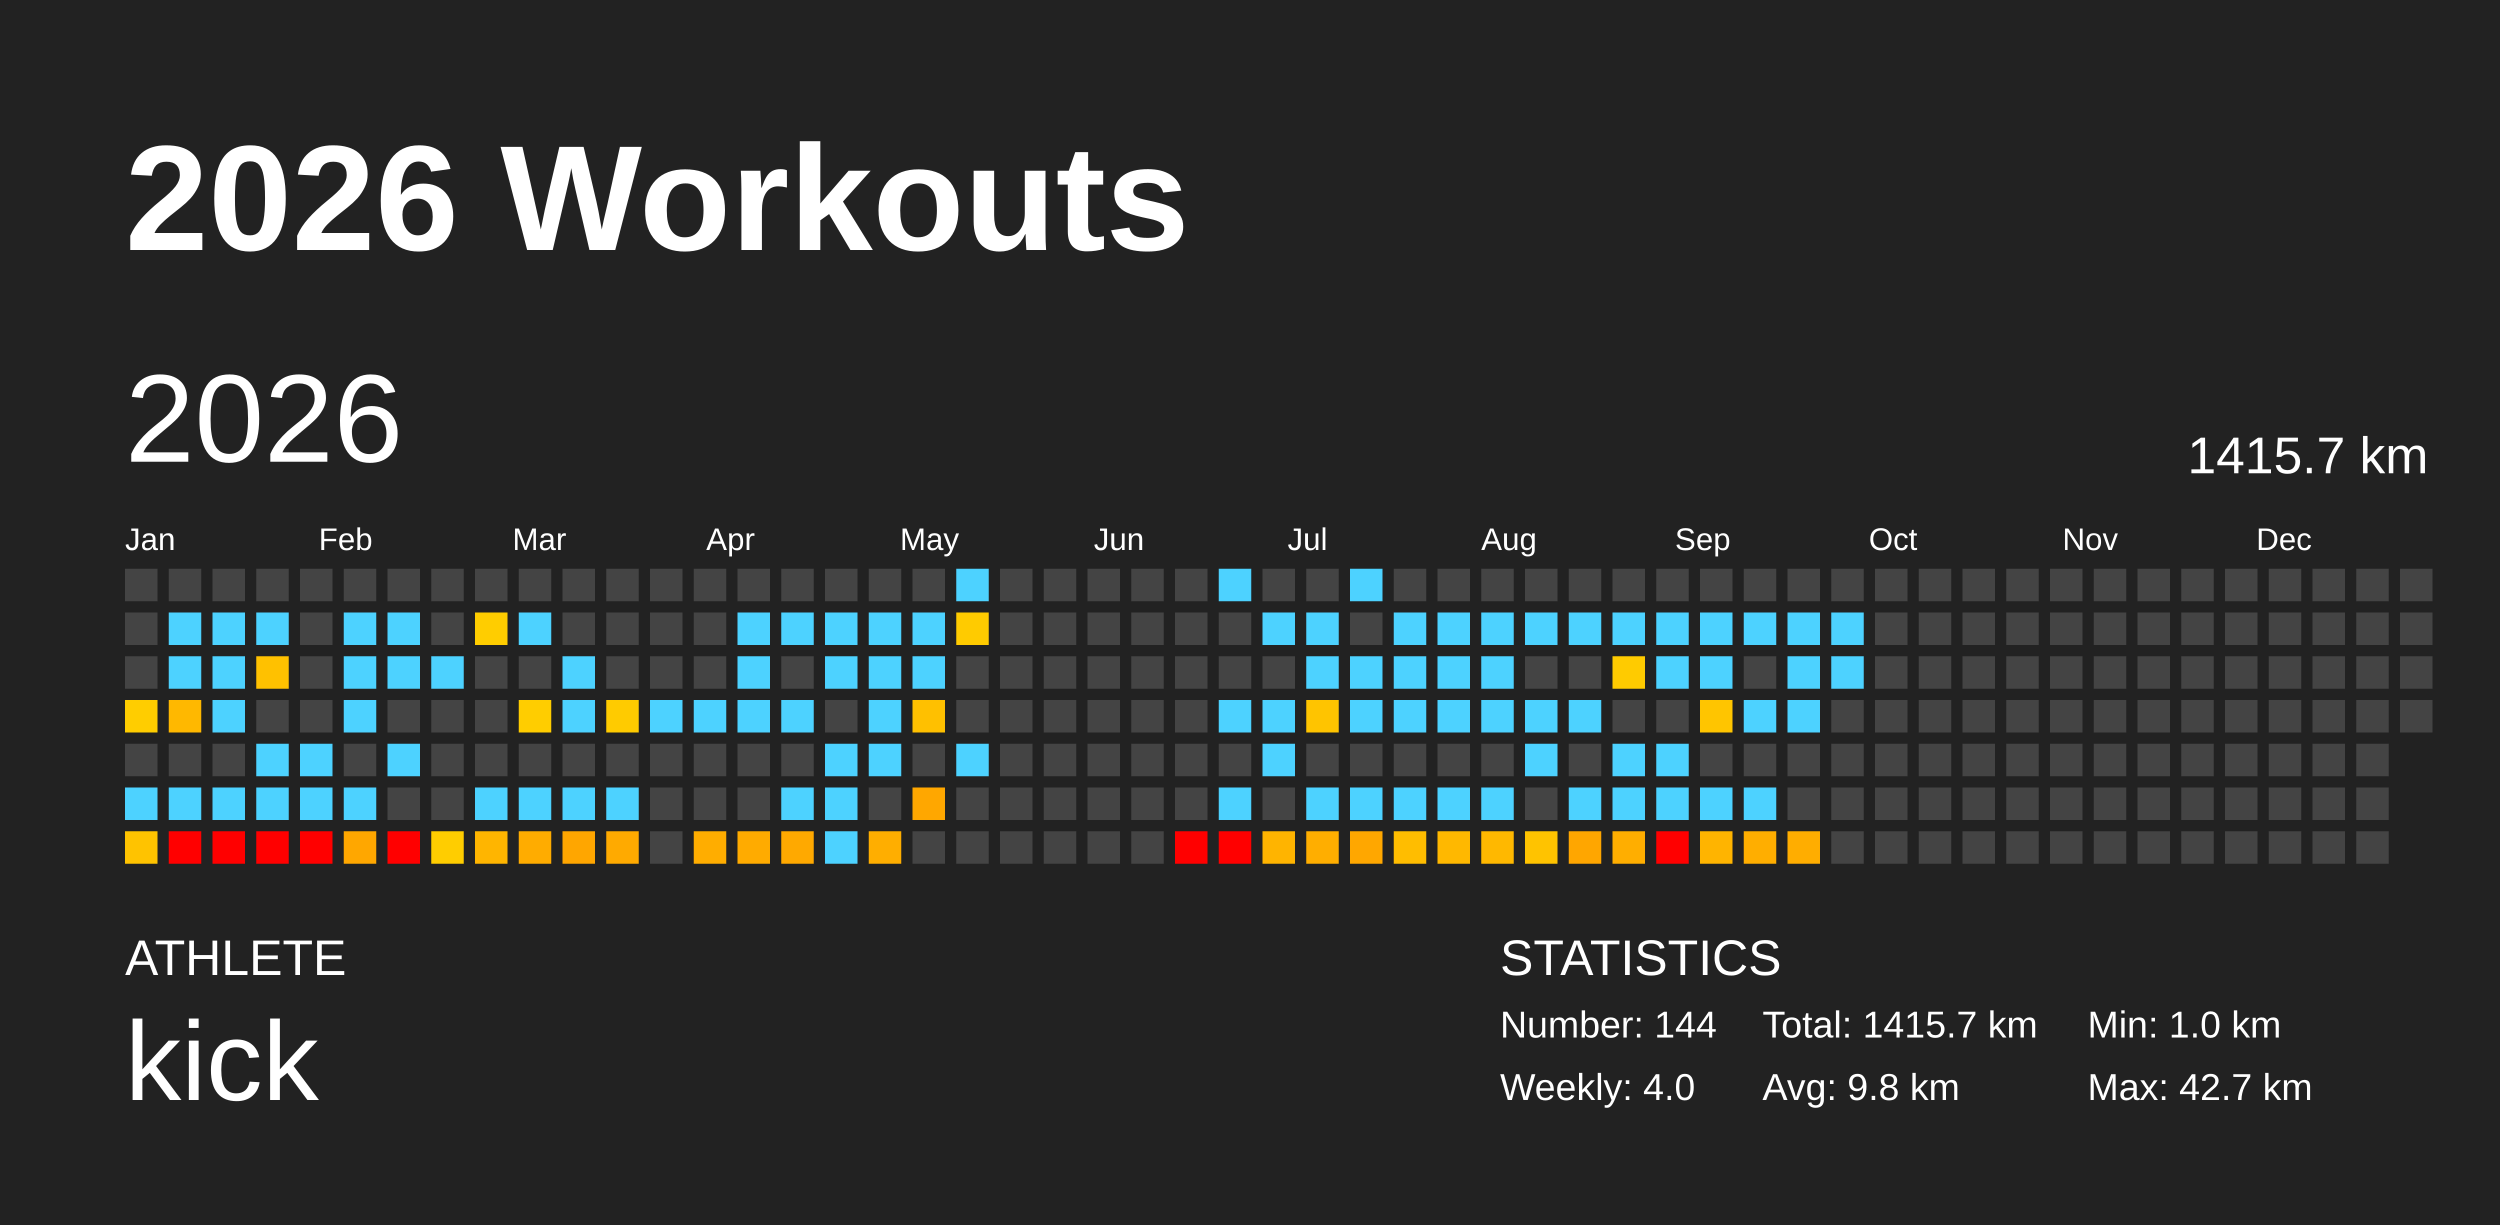
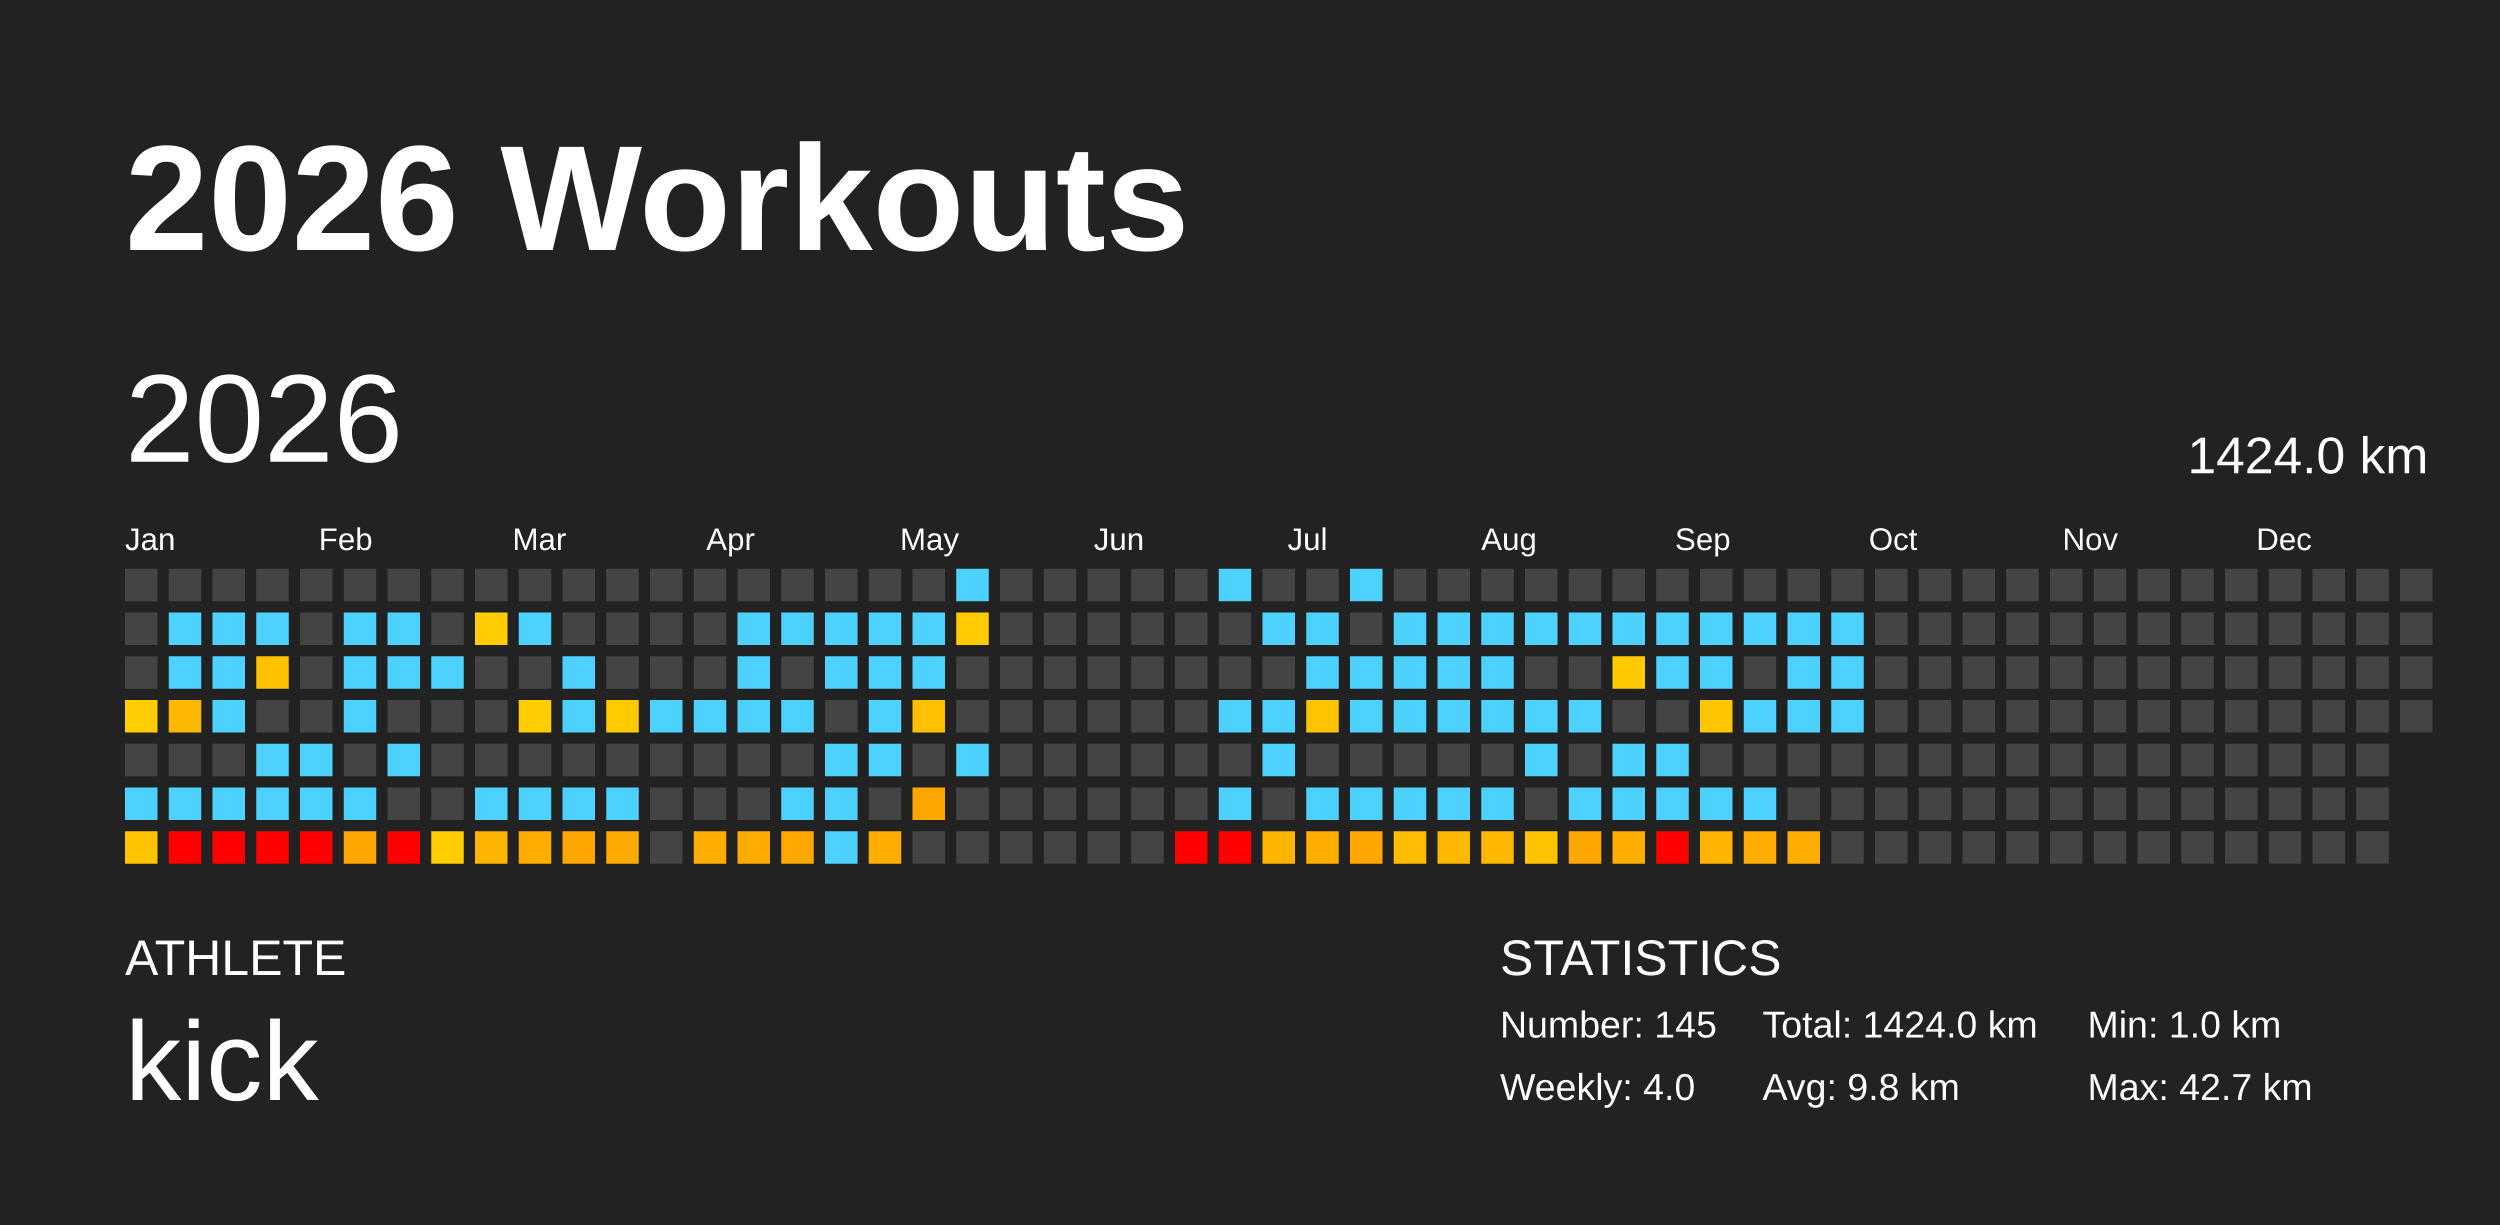
<svg xmlns="http://www.w3.org/2000/svg" baseProfile="full" height="98mm" version="1.1" viewBox="0,0,200,98" width="200mm">
  <defs />
  <rect fill="#222222" height="98" width="200" x="0" y="0" />
  <text fill="#FFFFFF" style="font-size:12px; font-family:Arial; font-weight:bold;" x="10" y="20">2026 Workouts</text>
  <text fill="#FFFFFF" style="font-size:4px; font-family:Arial" x="10" y="78">ATHLETE</text>
  <text fill="#FFFFFF" style="font-size:9px; font-family:Arial" x="10" y="88">kick</text>
  <text fill="#FFFFFF" style="font-size:4px; font-family:Arial" x="120" y="78">STATISTICS</text>
-   <text fill="#FFFFFF" style="font-size:3px; font-family:Arial" x="120" y="83">Number: 144</text>
+   <text fill="#FFFFFF" style="font-size:3px; font-family:Arial" x="120" y="83">Number: 145</text>
  <text fill="#FFFFFF" style="font-size:3px; font-family:Arial" x="120" y="88">Weekly: 4.0</text>
-   <text fill="#FFFFFF" style="font-size:3px; font-family:Arial" x="141" y="83">Total: 1415.7 km</text>
+   <text fill="#FFFFFF" style="font-size:3px; font-family:Arial" x="141" y="83">Total: 1424.0 km</text>
  <text fill="#FFFFFF" style="font-size:3px; font-family:Arial" x="141" y="88">Avg: 9.8 km</text>
  <text fill="#FFFFFF" style="font-size:3px; font-family:Arial" x="167" y="83">Min: 1.0 km</text>
  <text fill="#FFFFFF" style="font-size:3px; font-family:Arial" x="167" y="88">Max: 42.7 km</text>
  <text dominant-baseline="hanging" fill="#FFFFFF" style="font-size:10.0px; font-family:Arial;" x="10" y="30">2026</text>
-   <text dominant-baseline="hanging" fill="#FFFFFF" style="font-size:4.125px; font-family:Arial;" x="175" y="35">1415.7 km</text>
+   <text dominant-baseline="hanging" fill="#FFFFFF" style="font-size:4.125px; font-family:Arial;" x="175" y="35">1424.0 km</text>
  <text fill="#FFFFFF" style="font-size:2.5px; font-family:Arial" x="10.0" y="44">Jan</text>
  <text fill="#FFFFFF" style="font-size:2.5px; font-family:Arial" x="25.5" y="44">Feb</text>
  <text fill="#FFFFFF" style="font-size:2.5px; font-family:Arial" x="41.0" y="44">Mar</text>
  <text fill="#FFFFFF" style="font-size:2.5px; font-family:Arial" x="56.5" y="44">Apr</text>
  <text fill="#FFFFFF" style="font-size:2.5px; font-family:Arial" x="72.0" y="44">May</text>
  <text fill="#FFFFFF" style="font-size:2.5px; font-family:Arial" x="87.5" y="44">Jun</text>
  <text fill="#FFFFFF" style="font-size:2.5px; font-family:Arial" x="103.0" y="44">Jul</text>
  <text fill="#FFFFFF" style="font-size:2.5px; font-family:Arial" x="118.5" y="44">Aug</text>
  <text fill="#FFFFFF" style="font-size:2.5px; font-family:Arial" x="134.0" y="44">Sep</text>
  <text fill="#FFFFFF" style="font-size:2.5px; font-family:Arial" x="149.5" y="44">Oct</text>
  <text fill="#FFFFFF" style="font-size:2.5px; font-family:Arial" x="165.0" y="44">Nov</text>
  <text fill="#FFFFFF" style="font-size:2.5px; font-family:Arial" x="180.5" y="44">Dec</text>
  <rect fill="#444444" height="2.6" width="2.6" x="10.0" y="45.5" />
  <rect fill="#444444" height="2.6" width="2.6" x="10.0" y="49.0" />
  <rect fill="#444444" height="2.6" width="2.6" x="10.0" y="52.5" />
  <rect fill="#ffcd00" height="2.6" width="2.6" x="10.0" y="56.0" />
  <rect fill="#444444" height="2.6" width="2.6" x="10.0" y="59.5" />
  <rect fill="#4dd2ff" height="2.6" width="2.6" x="10.0" y="63.0" />
  <rect fill="#ffc300" height="2.6" width="2.6" x="10.0" y="66.5" />
  <rect fill="#444444" height="2.6" width="2.6" x="13.5" y="45.5" />
  <rect fill="#4dd2ff" height="2.6" width="2.6" x="13.5" y="49.0" />
  <rect fill="#4dd2ff" height="2.6" width="2.6" x="13.5" y="52.5" />
  <rect fill="#ffb800" height="2.6" width="2.6" x="13.5" y="56.0" />
  <rect fill="#444444" height="2.6" width="2.6" x="13.5" y="59.5" />
  <rect fill="#4dd2ff" height="2.6" width="2.6" x="13.5" y="63.0" />
  <rect fill="red" height="2.6" width="2.6" x="13.5" y="66.5" />
  <rect fill="#444444" height="2.6" width="2.6" x="17.0" y="45.5" />
  <rect fill="#4dd2ff" height="2.6" width="2.6" x="17.0" y="49.0" />
  <rect fill="#4dd2ff" height="2.6" width="2.6" x="17.0" y="52.5" />
  <rect fill="#4dd2ff" height="2.6" width="2.6" x="17.0" y="56.0" />
  <rect fill="#444444" height="2.6" width="2.6" x="17.0" y="59.5" />
  <rect fill="#4dd2ff" height="2.6" width="2.6" x="17.0" y="63.0" />
  <rect fill="red" height="2.6" width="2.6" x="17.0" y="66.5" />
  <rect fill="#444444" height="2.6" width="2.6" x="20.5" y="45.5" />
  <rect fill="#4dd2ff" height="2.6" width="2.6" x="20.5" y="49.0" />
  <rect fill="#ffc100" height="2.6" width="2.6" x="20.5" y="52.5" />
  <rect fill="#444444" height="2.6" width="2.6" x="20.5" y="56.0" />
  <rect fill="#4dd2ff" height="2.6" width="2.6" x="20.5" y="59.5" />
  <rect fill="#4dd2ff" height="2.6" width="2.6" x="20.5" y="63.0" />
  <rect fill="red" height="2.6" width="2.6" x="20.5" y="66.5" />
  <rect fill="#444444" height="2.6" width="2.6" x="24.0" y="45.5" />
  <rect fill="#444444" height="2.6" width="2.6" x="24.0" y="49.0" />
  <rect fill="#444444" height="2.6" width="2.6" x="24.0" y="52.5" />
  <rect fill="#444444" height="2.6" width="2.6" x="24.0" y="56.0" />
  <rect fill="#4dd2ff" height="2.6" width="2.6" x="24.0" y="59.5" />
  <rect fill="#4dd2ff" height="2.6" width="2.6" x="24.0" y="63.0" />
  <rect fill="red" height="2.6" width="2.6" x="24.0" y="66.5" />
  <rect fill="#444444" height="2.6" width="2.6" x="27.5" y="45.5" />
  <rect fill="#4dd2ff" height="2.6" width="2.6" x="27.5" y="49.0" />
  <rect fill="#4dd2ff" height="2.6" width="2.6" x="27.5" y="52.5" />
  <rect fill="#4dd2ff" height="2.6" width="2.6" x="27.5" y="56.0" />
  <rect fill="#444444" height="2.6" width="2.6" x="27.5" y="59.5" />
  <rect fill="#4dd2ff" height="2.6" width="2.6" x="27.5" y="63.0" />
  <rect fill="#ffa700" height="2.6" width="2.6" x="27.5" y="66.5" />
  <rect fill="#444444" height="2.6" width="2.6" x="31.0" y="45.5" />
  <rect fill="#4dd2ff" height="2.6" width="2.6" x="31.0" y="49.0" />
  <rect fill="#4dd2ff" height="2.6" width="2.6" x="31.0" y="52.5" />
  <rect fill="#444444" height="2.6" width="2.6" x="31.0" y="56.0" />
  <rect fill="#4dd2ff" height="2.6" width="2.6" x="31.0" y="59.5" />
  <rect fill="#444444" height="2.6" width="2.6" x="31.0" y="63.0" />
  <rect fill="red" height="2.6" width="2.6" x="31.0" y="66.5" />
  <rect fill="#444444" height="2.6" width="2.6" x="34.5" y="45.5" />
  <rect fill="#444444" height="2.6" width="2.6" x="34.5" y="49.0" />
  <rect fill="#4dd2ff" height="2.6" width="2.6" x="34.5" y="52.5" />
  <rect fill="#444444" height="2.6" width="2.6" x="34.5" y="56.0" />
  <rect fill="#444444" height="2.6" width="2.6" x="34.5" y="59.5" />
  <rect fill="#444444" height="2.6" width="2.6" x="34.5" y="63.0" />
  <rect fill="#ffcd00" height="2.6" width="2.6" x="34.5" y="66.5" />
  <rect fill="#444444" height="2.6" width="2.6" x="38.0" y="45.5" />
  <rect fill="#ffcd00" height="2.6" width="2.6" x="38.0" y="49.0" />
  <rect fill="#444444" height="2.6" width="2.6" x="38.0" y="52.5" />
  <rect fill="#444444" height="2.6" width="2.6" x="38.0" y="56.0" />
  <rect fill="#444444" height="2.6" width="2.6" x="38.0" y="59.5" />
  <rect fill="#4dd2ff" height="2.6" width="2.6" x="38.0" y="63.0" />
  <rect fill="#ffb500" height="2.6" width="2.6" x="38.0" y="66.5" />
  <rect fill="#444444" height="2.6" width="2.6" x="41.5" y="45.5" />
  <rect fill="#4dd2ff" height="2.6" width="2.6" x="41.5" y="49.0" />
  <rect fill="#444444" height="2.6" width="2.6" x="41.5" y="52.5" />
  <rect fill="#ffcd00" height="2.6" width="2.6" x="41.5" y="56.0" />
  <rect fill="#444444" height="2.6" width="2.6" x="41.5" y="59.5" />
  <rect fill="#4dd2ff" height="2.6" width="2.6" x="41.5" y="63.0" />
  <rect fill="#ffac00" height="2.6" width="2.6" x="41.5" y="66.5" />
  <rect fill="#444444" height="2.6" width="2.6" x="45.0" y="45.5" />
  <rect fill="#444444" height="2.6" width="2.6" x="45.0" y="49.0" />
  <rect fill="#4dd2ff" height="2.6" width="2.6" x="45.0" y="52.5" />
  <rect fill="#4dd2ff" height="2.6" width="2.6" x="45.0" y="56.0" />
  <rect fill="#444444" height="2.6" width="2.6" x="45.0" y="59.5" />
  <rect fill="#4dd2ff" height="2.6" width="2.6" x="45.0" y="63.0" />
  <rect fill="#ffa600" height="2.6" width="2.6" x="45.0" y="66.5" />
  <rect fill="#444444" height="2.6" width="2.6" x="48.5" y="45.5" />
  <rect fill="#444444" height="2.6" width="2.6" x="48.5" y="49.0" />
  <rect fill="#444444" height="2.6" width="2.6" x="48.5" y="52.5" />
  <rect fill="#ffcb00" height="2.6" width="2.6" x="48.5" y="56.0" />
  <rect fill="#444444" height="2.6" width="2.6" x="48.5" y="59.5" />
  <rect fill="#4dd2ff" height="2.6" width="2.6" x="48.5" y="63.0" />
  <rect fill="#ffaa00" height="2.6" width="2.6" x="48.5" y="66.5" />
  <rect fill="#444444" height="2.6" width="2.6" x="52.0" y="45.5" />
  <rect fill="#444444" height="2.6" width="2.6" x="52.0" y="49.0" />
  <rect fill="#444444" height="2.6" width="2.6" x="52.0" y="52.5" />
  <rect fill="#4dd2ff" height="2.6" width="2.6" x="52.0" y="56.0" />
  <rect fill="#444444" height="2.6" width="2.6" x="52.0" y="59.5" />
  <rect fill="#444444" height="2.6" width="2.6" x="52.0" y="63.0" />
  <rect fill="#444444" height="2.6" width="2.6" x="52.0" y="66.5" />
  <rect fill="#444444" height="2.6" width="2.6" x="55.5" y="45.5" />
  <rect fill="#444444" height="2.6" width="2.6" x="55.5" y="49.0" />
  <rect fill="#444444" height="2.6" width="2.6" x="55.5" y="52.5" />
  <rect fill="#4dd2ff" height="2.6" width="2.6" x="55.5" y="56.0" />
  <rect fill="#444444" height="2.6" width="2.6" x="55.5" y="59.5" />
  <rect fill="#444444" height="2.6" width="2.6" x="55.5" y="63.0" />
  <rect fill="#ffad00" height="2.6" width="2.6" x="55.5" y="66.5" />
  <rect fill="#444444" height="2.6" width="2.6" x="59.0" y="45.5" />
  <rect fill="#4dd2ff" height="2.6" width="2.6" x="59.0" y="49.0" />
  <rect fill="#4dd2ff" height="2.6" width="2.6" x="59.0" y="52.5" />
  <rect fill="#4dd2ff" height="2.6" width="2.6" x="59.0" y="56.0" />
  <rect fill="#444444" height="2.6" width="2.6" x="59.0" y="59.5" />
  <rect fill="#444444" height="2.6" width="2.6" x="59.0" y="63.0" />
  <rect fill="#ffab00" height="2.6" width="2.6" x="59.0" y="66.5" />
  <rect fill="#444444" height="2.6" width="2.6" x="62.5" y="45.5" />
  <rect fill="#4dd2ff" height="2.6" width="2.6" x="62.5" y="49.0" />
  <rect fill="#444444" height="2.6" width="2.6" x="62.5" y="52.5" />
  <rect fill="#4dd2ff" height="2.6" width="2.6" x="62.5" y="56.0" />
  <rect fill="#444444" height="2.6" width="2.6" x="62.5" y="59.5" />
  <rect fill="#4dd2ff" height="2.6" width="2.6" x="62.5" y="63.0" />
  <rect fill="#ffa900" height="2.6" width="2.6" x="62.5" y="66.5" />
  <rect fill="#444444" height="2.6" width="2.6" x="66.0" y="45.5" />
  <rect fill="#4dd2ff" height="2.6" width="2.6" x="66.0" y="49.0" />
  <rect fill="#4dd2ff" height="2.6" width="2.6" x="66.0" y="52.5" />
  <rect fill="#444444" height="2.6" width="2.6" x="66.0" y="56.0" />
  <rect fill="#4dd2ff" height="2.6" width="2.6" x="66.0" y="59.5" />
  <rect fill="#4dd2ff" height="2.6" width="2.6" x="66.0" y="63.0" />
  <rect fill="#4dd2ff" height="2.6" width="2.6" x="66.0" y="66.5" />
  <rect fill="#444444" height="2.6" width="2.6" x="69.5" y="45.5" />
  <rect fill="#4dd2ff" height="2.6" width="2.6" x="69.5" y="49.0" />
  <rect fill="#4dd2ff" height="2.6" width="2.6" x="69.5" y="52.5" />
  <rect fill="#4dd2ff" height="2.6" width="2.6" x="69.5" y="56.0" />
  <rect fill="#4dd2ff" height="2.6" width="2.6" x="69.5" y="59.5" />
  <rect fill="#444444" height="2.6" width="2.6" x="69.5" y="63.0" />
  <rect fill="#ffae00" height="2.6" width="2.6" x="69.5" y="66.5" />
  <rect fill="#444444" height="2.6" width="2.6" x="73.0" y="45.5" />
  <rect fill="#4dd2ff" height="2.6" width="2.6" x="73.0" y="49.0" />
  <rect fill="#4dd2ff" height="2.6" width="2.6" x="73.0" y="52.5" />
  <rect fill="#ffc000" height="2.6" width="2.6" x="73.0" y="56.0" />
  <rect fill="#444444" height="2.6" width="2.6" x="73.0" y="59.5" />
  <rect fill="#ffa700" height="2.6" width="2.6" x="73.0" y="63.0" />
  <rect fill="#444444" height="2.6" width="2.6" x="73.0" y="66.5" />
  <rect fill="#4dd2ff" height="2.6" width="2.6" x="76.5" y="45.5" />
  <rect fill="#ffcb00" height="2.6" width="2.6" x="76.5" y="49.0" />
  <rect fill="#444444" height="2.6" width="2.6" x="76.5" y="52.5" />
  <rect fill="#444444" height="2.6" width="2.6" x="76.5" y="56.0" />
  <rect fill="#4dd2ff" height="2.6" width="2.6" x="76.5" y="59.5" />
  <rect fill="#444444" height="2.6" width="2.6" x="76.5" y="63.0" />
  <rect fill="#444444" height="2.6" width="2.6" x="76.5" y="66.5" />
  <rect fill="#444444" height="2.6" width="2.6" x="80.0" y="45.5" />
  <rect fill="#444444" height="2.6" width="2.6" x="80.0" y="49.0" />
  <rect fill="#444444" height="2.6" width="2.6" x="80.0" y="52.5" />
  <rect fill="#444444" height="2.6" width="2.6" x="80.0" y="56.0" />
  <rect fill="#444444" height="2.6" width="2.6" x="80.0" y="59.5" />
  <rect fill="#444444" height="2.6" width="2.6" x="80.0" y="63.0" />
  <rect fill="#444444" height="2.6" width="2.6" x="80.0" y="66.5" />
  <rect fill="#444444" height="2.6" width="2.6" x="83.5" y="45.5" />
  <rect fill="#444444" height="2.6" width="2.6" x="83.5" y="49.0" />
  <rect fill="#444444" height="2.6" width="2.6" x="83.5" y="52.5" />
  <rect fill="#444444" height="2.6" width="2.6" x="83.5" y="56.0" />
  <rect fill="#444444" height="2.6" width="2.6" x="83.5" y="59.5" />
  <rect fill="#444444" height="2.6" width="2.6" x="83.5" y="63.0" />
  <rect fill="#444444" height="2.6" width="2.6" x="83.5" y="66.5" />
  <rect fill="#444444" height="2.6" width="2.6" x="87.0" y="45.5" />
  <rect fill="#444444" height="2.6" width="2.6" x="87.0" y="49.0" />
  <rect fill="#444444" height="2.6" width="2.6" x="87.0" y="52.5" />
  <rect fill="#444444" height="2.6" width="2.6" x="87.0" y="56.0" />
  <rect fill="#444444" height="2.6" width="2.6" x="87.0" y="59.5" />
  <rect fill="#444444" height="2.6" width="2.6" x="87.0" y="63.0" />
  <rect fill="#444444" height="2.6" width="2.6" x="87.0" y="66.5" />
  <rect fill="#444444" height="2.6" width="2.6" x="90.5" y="45.5" />
  <rect fill="#444444" height="2.6" width="2.6" x="90.5" y="49.0" />
  <rect fill="#444444" height="2.6" width="2.6" x="90.5" y="52.5" />
  <rect fill="#444444" height="2.6" width="2.6" x="90.5" y="56.0" />
  <rect fill="#444444" height="2.6" width="2.6" x="90.5" y="59.5" />
  <rect fill="#444444" height="2.6" width="2.6" x="90.5" y="63.0" />
  <rect fill="#444444" height="2.6" width="2.6" x="90.5" y="66.5" />
  <rect fill="#444444" height="2.6" width="2.6" x="94.0" y="45.5" />
  <rect fill="#444444" height="2.6" width="2.6" x="94.0" y="49.0" />
  <rect fill="#444444" height="2.6" width="2.6" x="94.0" y="52.5" />
  <rect fill="#444444" height="2.6" width="2.6" x="94.0" y="56.0" />
  <rect fill="#444444" height="2.6" width="2.6" x="94.0" y="59.5" />
  <rect fill="#444444" height="2.6" width="2.6" x="94.0" y="63.0" />
  <rect fill="red" height="2.6" width="2.6" x="94.0" y="66.5" />
  <rect fill="#4dd2ff" height="2.6" width="2.6" x="97.5" y="45.5" />
  <rect fill="#444444" height="2.6" width="2.6" x="97.5" y="49.0" />
  <rect fill="#444444" height="2.6" width="2.6" x="97.5" y="52.5" />
  <rect fill="#4dd2ff" height="2.6" width="2.6" x="97.5" y="56.0" />
  <rect fill="#444444" height="2.6" width="2.6" x="97.5" y="59.5" />
  <rect fill="#4dd2ff" height="2.6" width="2.6" x="97.5" y="63.0" />
  <rect fill="red" height="2.6" width="2.6" x="97.5" y="66.5" />
  <rect fill="#444444" height="2.6" width="2.6" x="101.0" y="45.5" />
  <rect fill="#4dd2ff" height="2.6" width="2.6" x="101.0" y="49.0" />
  <rect fill="#444444" height="2.6" width="2.6" x="101.0" y="52.5" />
  <rect fill="#4dd2ff" height="2.6" width="2.6" x="101.0" y="56.0" />
  <rect fill="#4dd2ff" height="2.6" width="2.6" x="101.0" y="59.5" />
  <rect fill="#444444" height="2.6" width="2.6" x="101.0" y="63.0" />
  <rect fill="#ffb400" height="2.6" width="2.6" x="101.0" y="66.5" />
  <rect fill="#444444" height="2.6" width="2.6" x="104.5" y="45.5" />
  <rect fill="#4dd2ff" height="2.6" width="2.6" x="104.5" y="49.0" />
  <rect fill="#4dd2ff" height="2.6" width="2.6" x="104.5" y="52.5" />
  <rect fill="#ffc400" height="2.6" width="2.6" x="104.5" y="56.0" />
  <rect fill="#444444" height="2.6" width="2.6" x="104.5" y="59.5" />
  <rect fill="#4dd2ff" height="2.6" width="2.6" x="104.5" y="63.0" />
  <rect fill="#ffae00" height="2.6" width="2.6" x="104.5" y="66.5" />
  <rect fill="#4dd2ff" height="2.6" width="2.6" x="108.0" y="45.5" />
  <rect fill="#444444" height="2.6" width="2.6" x="108.0" y="49.0" />
  <rect fill="#4dd2ff" height="2.6" width="2.6" x="108.0" y="52.5" />
  <rect fill="#4dd2ff" height="2.6" width="2.6" x="108.0" y="56.0" />
  <rect fill="#444444" height="2.6" width="2.6" x="108.0" y="59.5" />
  <rect fill="#4dd2ff" height="2.6" width="2.6" x="108.0" y="63.0" />
  <rect fill="#ffa700" height="2.6" width="2.6" x="108.0" y="66.5" />
  <rect fill="#444444" height="2.6" width="2.6" x="111.5" y="45.5" />
  <rect fill="#4dd2ff" height="2.6" width="2.6" x="111.5" y="49.0" />
  <rect fill="#4dd2ff" height="2.6" width="2.6" x="111.5" y="52.5" />
  <rect fill="#4dd2ff" height="2.6" width="2.6" x="111.5" y="56.0" />
  <rect fill="#444444" height="2.6" width="2.6" x="111.5" y="59.5" />
  <rect fill="#4dd2ff" height="2.6" width="2.6" x="111.5" y="63.0" />
  <rect fill="#ffbd00" height="2.6" width="2.6" x="111.5" y="66.5" />
  <rect fill="#444444" height="2.6" width="2.6" x="115.0" y="45.5" />
  <rect fill="#4dd2ff" height="2.6" width="2.6" x="115.0" y="49.0" />
  <rect fill="#4dd2ff" height="2.6" width="2.6" x="115.0" y="52.5" />
  <rect fill="#4dd2ff" height="2.6" width="2.6" x="115.0" y="56.0" />
  <rect fill="#444444" height="2.6" width="2.6" x="115.0" y="59.5" />
  <rect fill="#4dd2ff" height="2.6" width="2.6" x="115.0" y="63.0" />
  <rect fill="#ffb800" height="2.6" width="2.6" x="115.0" y="66.5" />
  <rect fill="#444444" height="2.6" width="2.6" x="118.5" y="45.5" />
  <rect fill="#4dd2ff" height="2.6" width="2.6" x="118.5" y="49.0" />
  <rect fill="#4dd2ff" height="2.6" width="2.6" x="118.5" y="52.5" />
  <rect fill="#4dd2ff" height="2.6" width="2.6" x="118.5" y="56.0" />
  <rect fill="#444444" height="2.6" width="2.6" x="118.5" y="59.5" />
  <rect fill="#4dd2ff" height="2.6" width="2.6" x="118.5" y="63.0" />
  <rect fill="#ffb800" height="2.6" width="2.6" x="118.5" y="66.5" />
  <rect fill="#444444" height="2.6" width="2.6" x="122.0" y="45.5" />
  <rect fill="#4dd2ff" height="2.6" width="2.6" x="122.0" y="49.0" />
  <rect fill="#444444" height="2.6" width="2.6" x="122.0" y="52.5" />
  <rect fill="#4dd2ff" height="2.6" width="2.6" x="122.0" y="56.0" />
  <rect fill="#4dd2ff" height="2.6" width="2.6" x="122.0" y="59.5" />
  <rect fill="#444444" height="2.6" width="2.6" x="122.0" y="63.0" />
  <rect fill="#ffc300" height="2.6" width="2.6" x="122.0" y="66.5" />
  <rect fill="#444444" height="2.6" width="2.6" x="125.5" y="45.5" />
  <rect fill="#4dd2ff" height="2.6" width="2.6" x="125.5" y="49.0" />
  <rect fill="#444444" height="2.6" width="2.6" x="125.5" y="52.5" />
  <rect fill="#4dd2ff" height="2.6" width="2.6" x="125.5" y="56.0" />
  <rect fill="#444444" height="2.6" width="2.6" x="125.5" y="59.5" />
  <rect fill="#4dd2ff" height="2.6" width="2.6" x="125.5" y="63.0" />
  <rect fill="#ffa600" height="2.6" width="2.6" x="125.5" y="66.5" />
  <rect fill="#444444" height="2.6" width="2.6" x="129.0" y="45.5" />
  <rect fill="#4dd2ff" height="2.6" width="2.6" x="129.0" y="49.0" />
  <rect fill="#ffcb00" height="2.6" width="2.6" x="129.0" y="52.5" />
  <rect fill="#444444" height="2.6" width="2.6" x="129.0" y="56.0" />
  <rect fill="#4dd2ff" height="2.6" width="2.6" x="129.0" y="59.5" />
  <rect fill="#4dd2ff" height="2.6" width="2.6" x="129.0" y="63.0" />
  <rect fill="#ffae00" height="2.6" width="2.6" x="129.0" y="66.5" />
  <rect fill="#444444" height="2.6" width="2.6" x="132.5" y="45.5" />
  <rect fill="#4dd2ff" height="2.6" width="2.6" x="132.5" y="49.0" />
  <rect fill="#4dd2ff" height="2.6" width="2.6" x="132.5" y="52.5" />
  <rect fill="#444444" height="2.6" width="2.6" x="132.5" y="56.0" />
  <rect fill="#4dd2ff" height="2.6" width="2.6" x="132.5" y="59.5" />
  <rect fill="#4dd2ff" height="2.6" width="2.6" x="132.5" y="63.0" />
  <rect fill="red" height="2.6" width="2.6" x="132.5" y="66.5" />
  <rect fill="#444444" height="2.6" width="2.6" x="136.0" y="45.5" />
  <rect fill="#4dd2ff" height="2.6" width="2.6" x="136.0" y="49.0" />
  <rect fill="#4dd2ff" height="2.6" width="2.6" x="136.0" y="52.5" />
  <rect fill="#ffc500" height="2.6" width="2.6" x="136.0" y="56.0" />
  <rect fill="#444444" height="2.6" width="2.6" x="136.0" y="59.5" />
  <rect fill="#4dd2ff" height="2.6" width="2.6" x="136.0" y="63.0" />
  <rect fill="#ffb400" height="2.6" width="2.6" x="136.0" y="66.5" />
  <rect fill="#444444" height="2.6" width="2.6" x="139.5" y="45.5" />
  <rect fill="#4dd2ff" height="2.6" width="2.6" x="139.5" y="49.0" />
  <rect fill="#444444" height="2.6" width="2.6" x="139.5" y="52.5" />
  <rect fill="#4dd2ff" height="2.6" width="2.6" x="139.5" y="56.0" />
  <rect fill="#444444" height="2.6" width="2.6" x="139.5" y="59.5" />
  <rect fill="#4dd2ff" height="2.6" width="2.6" x="139.5" y="63.0" />
  <rect fill="#ffae00" height="2.6" width="2.6" x="139.5" y="66.5" />
  <rect fill="#444444" height="2.6" width="2.6" x="143.0" y="45.5" />
  <rect fill="#4dd2ff" height="2.6" width="2.6" x="143.0" y="49.0" />
  <rect fill="#4dd2ff" height="2.6" width="2.6" x="143.0" y="52.5" />
  <rect fill="#4dd2ff" height="2.6" width="2.6" x="143.0" y="56.0" />
  <rect fill="#444444" height="2.6" width="2.6" x="143.0" y="59.5" />
  <rect fill="#444444" height="2.6" width="2.6" x="143.0" y="63.0" />
  <rect fill="#ffad00" height="2.6" width="2.6" x="143.0" y="66.5" />
  <rect fill="#444444" height="2.6" width="2.6" x="146.5" y="45.5" />
  <rect fill="#4dd2ff" height="2.6" width="2.6" x="146.5" y="49.0" />
  <rect fill="#4dd2ff" height="2.6" width="2.6" x="146.5" y="52.5" />
-   <rect fill="#444444" height="2.6" width="2.6" x="146.5" y="56.0" />
+   <rect fill="#4dd2ff" height="2.6" width="2.6" x="146.5" y="56.0" />
  <rect fill="#444444" height="2.6" width="2.6" x="146.5" y="59.5" />
  <rect fill="#444444" height="2.6" width="2.6" x="146.5" y="63.0" />
  <rect fill="#444444" height="2.6" width="2.6" x="146.5" y="66.5" />
  <rect fill="#444444" height="2.6" width="2.6" x="150.0" y="45.5" />
  <rect fill="#444444" height="2.6" width="2.6" x="150.0" y="49.0" />
  <rect fill="#444444" height="2.6" width="2.6" x="150.0" y="52.5" />
  <rect fill="#444444" height="2.6" width="2.6" x="150.0" y="56.0" />
  <rect fill="#444444" height="2.6" width="2.6" x="150.0" y="59.5" />
  <rect fill="#444444" height="2.6" width="2.6" x="150.0" y="63.0" />
  <rect fill="#444444" height="2.6" width="2.6" x="150.0" y="66.5" />
  <rect fill="#444444" height="2.6" width="2.6" x="153.5" y="45.5" />
  <rect fill="#444444" height="2.6" width="2.6" x="153.5" y="49.0" />
  <rect fill="#444444" height="2.6" width="2.6" x="153.5" y="52.5" />
  <rect fill="#444444" height="2.6" width="2.6" x="153.5" y="56.0" />
  <rect fill="#444444" height="2.6" width="2.6" x="153.5" y="59.5" />
  <rect fill="#444444" height="2.6" width="2.6" x="153.5" y="63.0" />
  <rect fill="#444444" height="2.6" width="2.6" x="153.5" y="66.5" />
  <rect fill="#444444" height="2.6" width="2.6" x="157.0" y="45.5" />
  <rect fill="#444444" height="2.6" width="2.6" x="157.0" y="49.0" />
  <rect fill="#444444" height="2.6" width="2.6" x="157.0" y="52.5" />
  <rect fill="#444444" height="2.6" width="2.6" x="157.0" y="56.0" />
  <rect fill="#444444" height="2.6" width="2.6" x="157.0" y="59.5" />
  <rect fill="#444444" height="2.6" width="2.6" x="157.0" y="63.0" />
  <rect fill="#444444" height="2.6" width="2.6" x="157.0" y="66.5" />
  <rect fill="#444444" height="2.6" width="2.6" x="160.5" y="45.5" />
  <rect fill="#444444" height="2.6" width="2.6" x="160.5" y="49.0" />
  <rect fill="#444444" height="2.6" width="2.6" x="160.5" y="52.5" />
  <rect fill="#444444" height="2.6" width="2.6" x="160.5" y="56.0" />
  <rect fill="#444444" height="2.6" width="2.6" x="160.5" y="59.5" />
  <rect fill="#444444" height="2.6" width="2.6" x="160.5" y="63.0" />
  <rect fill="#444444" height="2.6" width="2.6" x="160.5" y="66.5" />
  <rect fill="#444444" height="2.6" width="2.6" x="164.0" y="45.5" />
  <rect fill="#444444" height="2.6" width="2.6" x="164.0" y="49.0" />
  <rect fill="#444444" height="2.6" width="2.6" x="164.0" y="52.5" />
  <rect fill="#444444" height="2.6" width="2.6" x="164.0" y="56.0" />
  <rect fill="#444444" height="2.6" width="2.6" x="164.0" y="59.5" />
  <rect fill="#444444" height="2.6" width="2.6" x="164.0" y="63.0" />
  <rect fill="#444444" height="2.6" width="2.6" x="164.0" y="66.5" />
  <rect fill="#444444" height="2.6" width="2.6" x="167.5" y="45.5" />
  <rect fill="#444444" height="2.6" width="2.6" x="167.5" y="49.0" />
  <rect fill="#444444" height="2.6" width="2.6" x="167.5" y="52.5" />
  <rect fill="#444444" height="2.6" width="2.6" x="167.5" y="56.0" />
  <rect fill="#444444" height="2.6" width="2.6" x="167.5" y="59.5" />
  <rect fill="#444444" height="2.6" width="2.6" x="167.5" y="63.0" />
  <rect fill="#444444" height="2.6" width="2.6" x="167.5" y="66.5" />
  <rect fill="#444444" height="2.6" width="2.6" x="171.0" y="45.5" />
  <rect fill="#444444" height="2.6" width="2.6" x="171.0" y="49.0" />
  <rect fill="#444444" height="2.6" width="2.6" x="171.0" y="52.5" />
  <rect fill="#444444" height="2.6" width="2.6" x="171.0" y="56.0" />
  <rect fill="#444444" height="2.6" width="2.6" x="171.0" y="59.5" />
  <rect fill="#444444" height="2.6" width="2.6" x="171.0" y="63.0" />
  <rect fill="#444444" height="2.6" width="2.6" x="171.0" y="66.5" />
  <rect fill="#444444" height="2.6" width="2.6" x="174.5" y="45.5" />
  <rect fill="#444444" height="2.6" width="2.6" x="174.5" y="49.0" />
  <rect fill="#444444" height="2.6" width="2.6" x="174.5" y="52.5" />
  <rect fill="#444444" height="2.6" width="2.6" x="174.5" y="56.0" />
  <rect fill="#444444" height="2.6" width="2.6" x="174.5" y="59.5" />
  <rect fill="#444444" height="2.6" width="2.6" x="174.5" y="63.0" />
  <rect fill="#444444" height="2.6" width="2.6" x="174.5" y="66.5" />
  <rect fill="#444444" height="2.6" width="2.6" x="178.0" y="45.5" />
  <rect fill="#444444" height="2.6" width="2.6" x="178.0" y="49.0" />
  <rect fill="#444444" height="2.6" width="2.6" x="178.0" y="52.5" />
  <rect fill="#444444" height="2.6" width="2.6" x="178.0" y="56.0" />
  <rect fill="#444444" height="2.6" width="2.6" x="178.0" y="59.5" />
  <rect fill="#444444" height="2.6" width="2.6" x="178.0" y="63.0" />
  <rect fill="#444444" height="2.6" width="2.6" x="178.0" y="66.5" />
  <rect fill="#444444" height="2.6" width="2.6" x="181.5" y="45.5" />
  <rect fill="#444444" height="2.6" width="2.6" x="181.5" y="49.0" />
  <rect fill="#444444" height="2.6" width="2.6" x="181.5" y="52.5" />
  <rect fill="#444444" height="2.6" width="2.6" x="181.5" y="56.0" />
  <rect fill="#444444" height="2.6" width="2.6" x="181.5" y="59.5" />
  <rect fill="#444444" height="2.6" width="2.6" x="181.5" y="63.0" />
  <rect fill="#444444" height="2.6" width="2.6" x="181.5" y="66.5" />
  <rect fill="#444444" height="2.6" width="2.6" x="185.0" y="45.5" />
  <rect fill="#444444" height="2.6" width="2.6" x="185.0" y="49.0" />
  <rect fill="#444444" height="2.6" width="2.6" x="185.0" y="52.5" />
  <rect fill="#444444" height="2.6" width="2.6" x="185.0" y="56.0" />
  <rect fill="#444444" height="2.6" width="2.6" x="185.0" y="59.5" />
  <rect fill="#444444" height="2.6" width="2.6" x="185.0" y="63.0" />
  <rect fill="#444444" height="2.6" width="2.6" x="185.0" y="66.5" />
  <rect fill="#444444" height="2.6" width="2.6" x="188.5" y="45.5" />
  <rect fill="#444444" height="2.6" width="2.6" x="188.5" y="49.0" />
  <rect fill="#444444" height="2.6" width="2.6" x="188.5" y="52.5" />
  <rect fill="#444444" height="2.6" width="2.6" x="188.5" y="56.0" />
  <rect fill="#444444" height="2.6" width="2.6" x="188.5" y="59.5" />
  <rect fill="#444444" height="2.6" width="2.6" x="188.5" y="63.0" />
  <rect fill="#444444" height="2.6" width="2.6" x="188.5" y="66.5" />
  <rect fill="#444444" height="2.6" width="2.6" x="192.0" y="45.5" />
  <rect fill="#444444" height="2.6" width="2.6" x="192.0" y="49.0" />
  <rect fill="#444444" height="2.6" width="2.6" x="192.0" y="52.5" />
  <rect fill="#444444" height="2.6" width="2.6" x="192.0" y="56.0" />
</svg>
